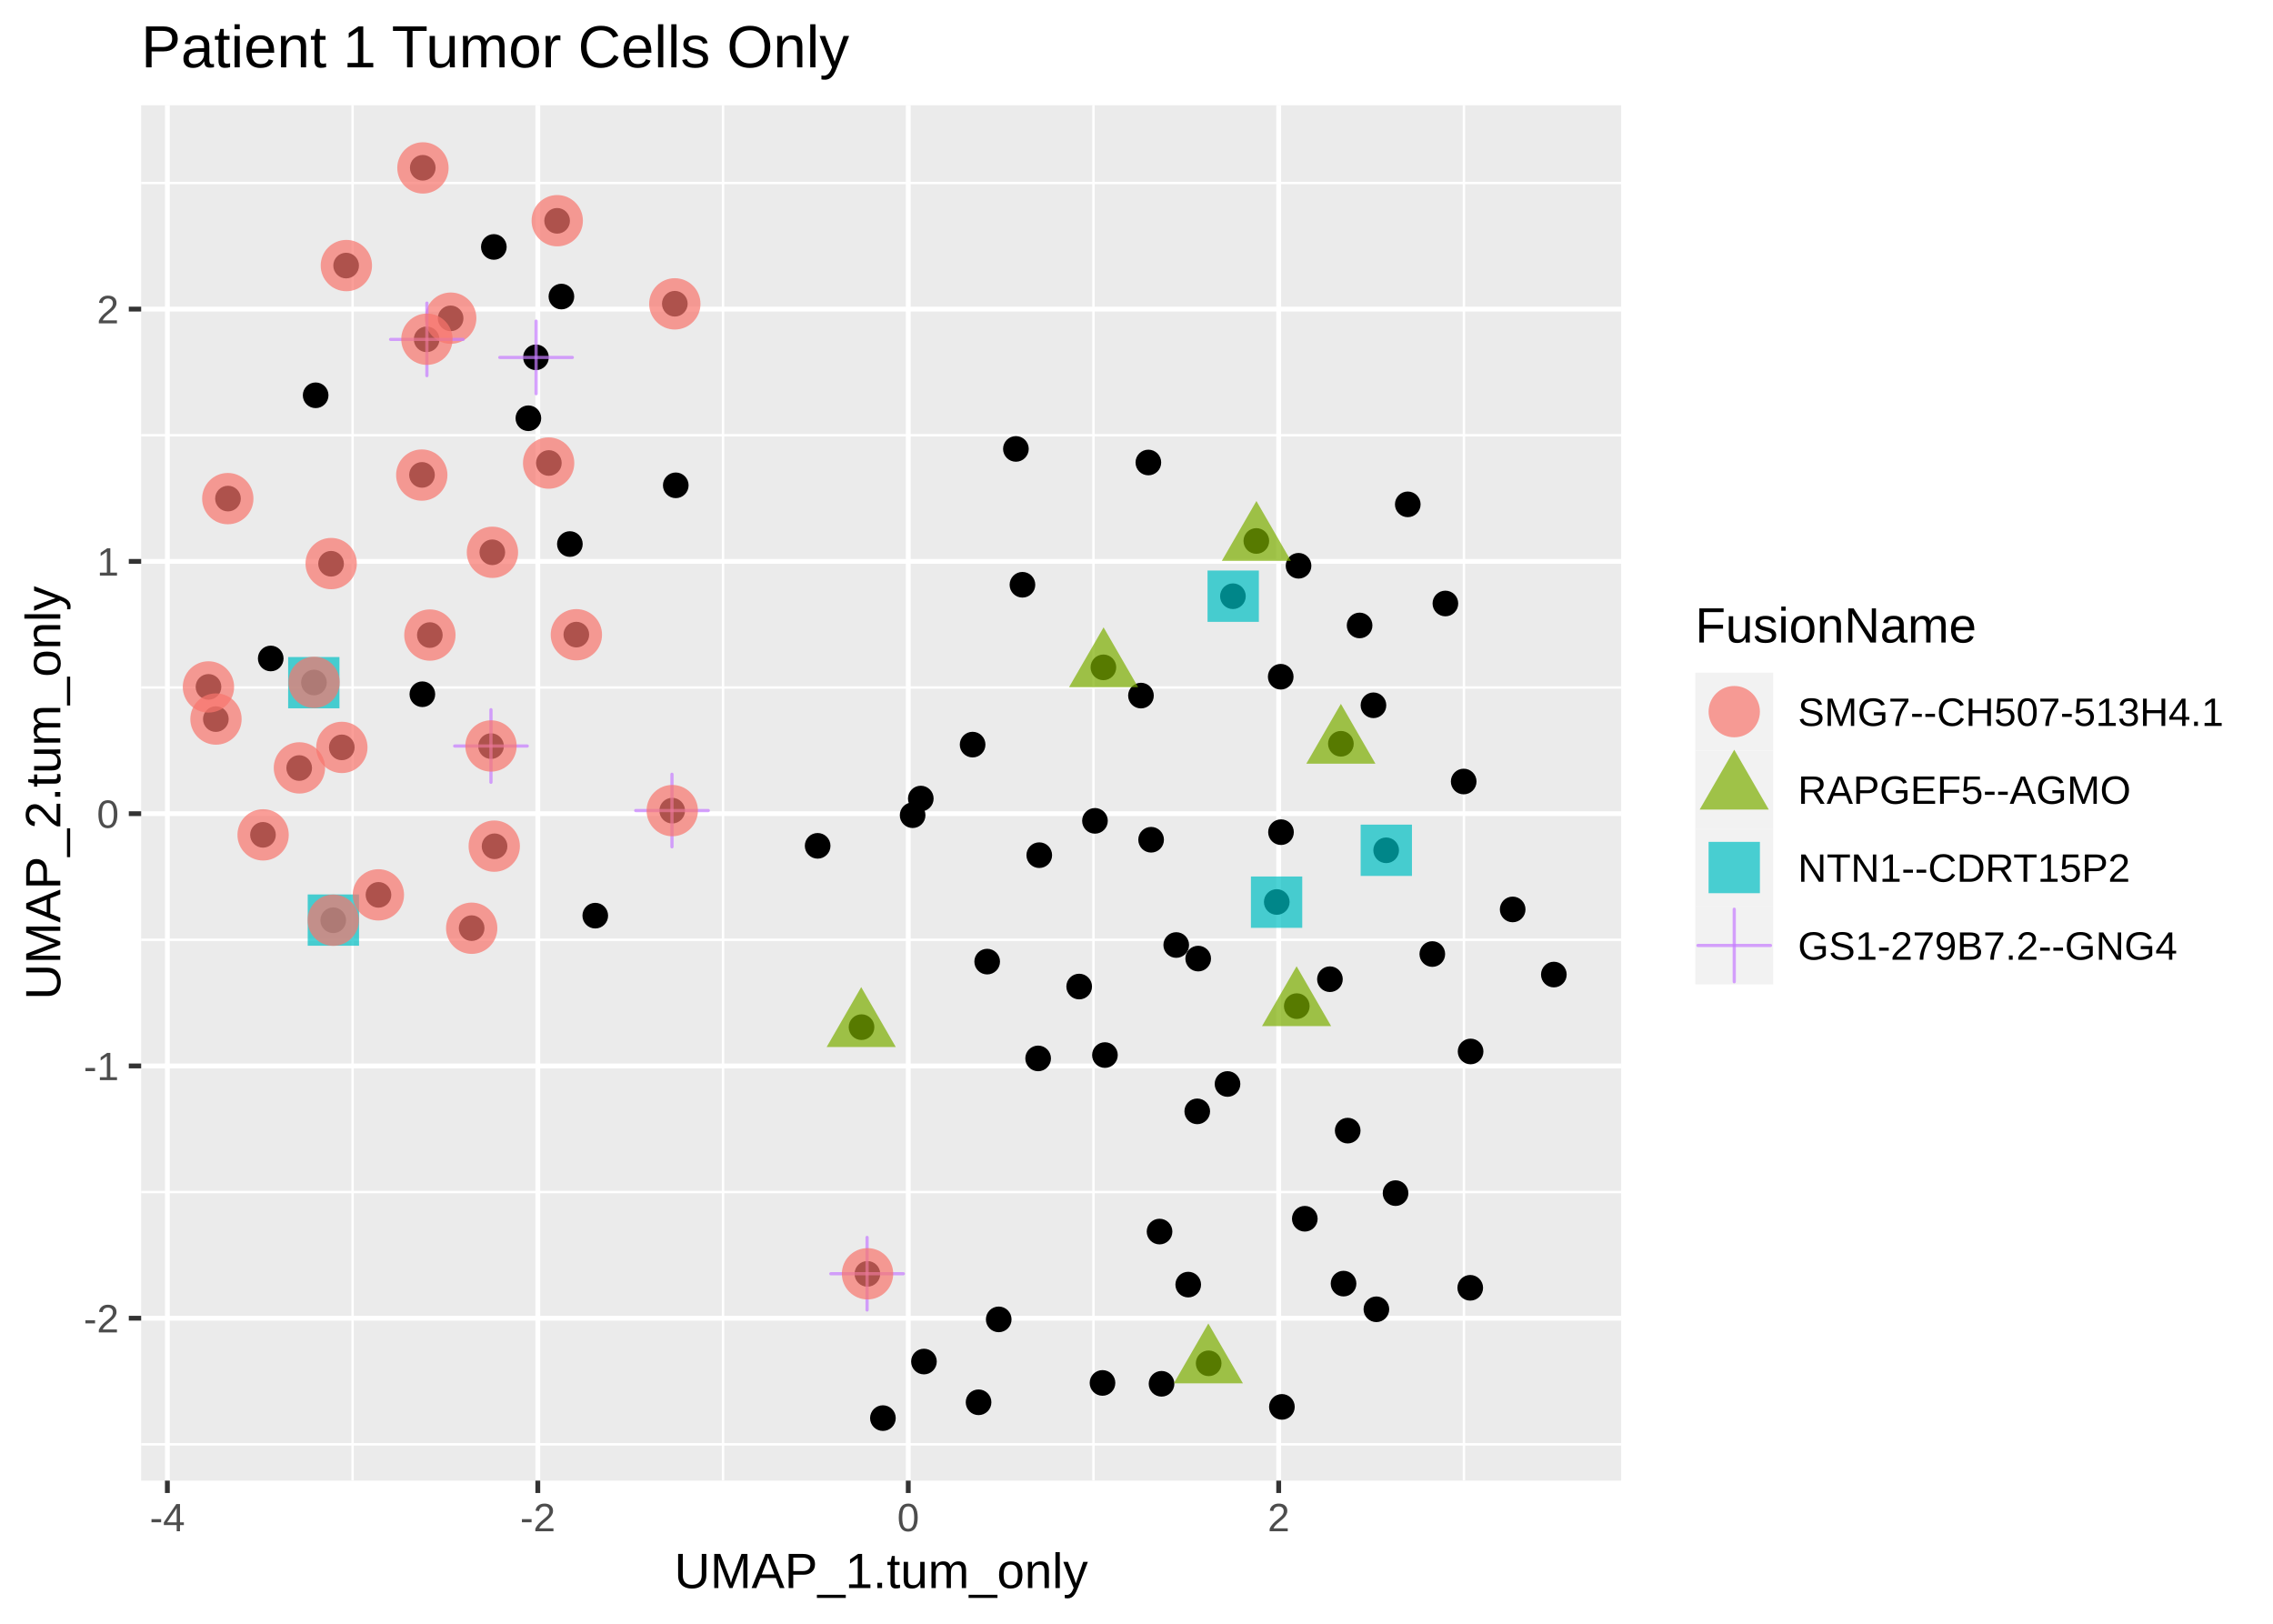
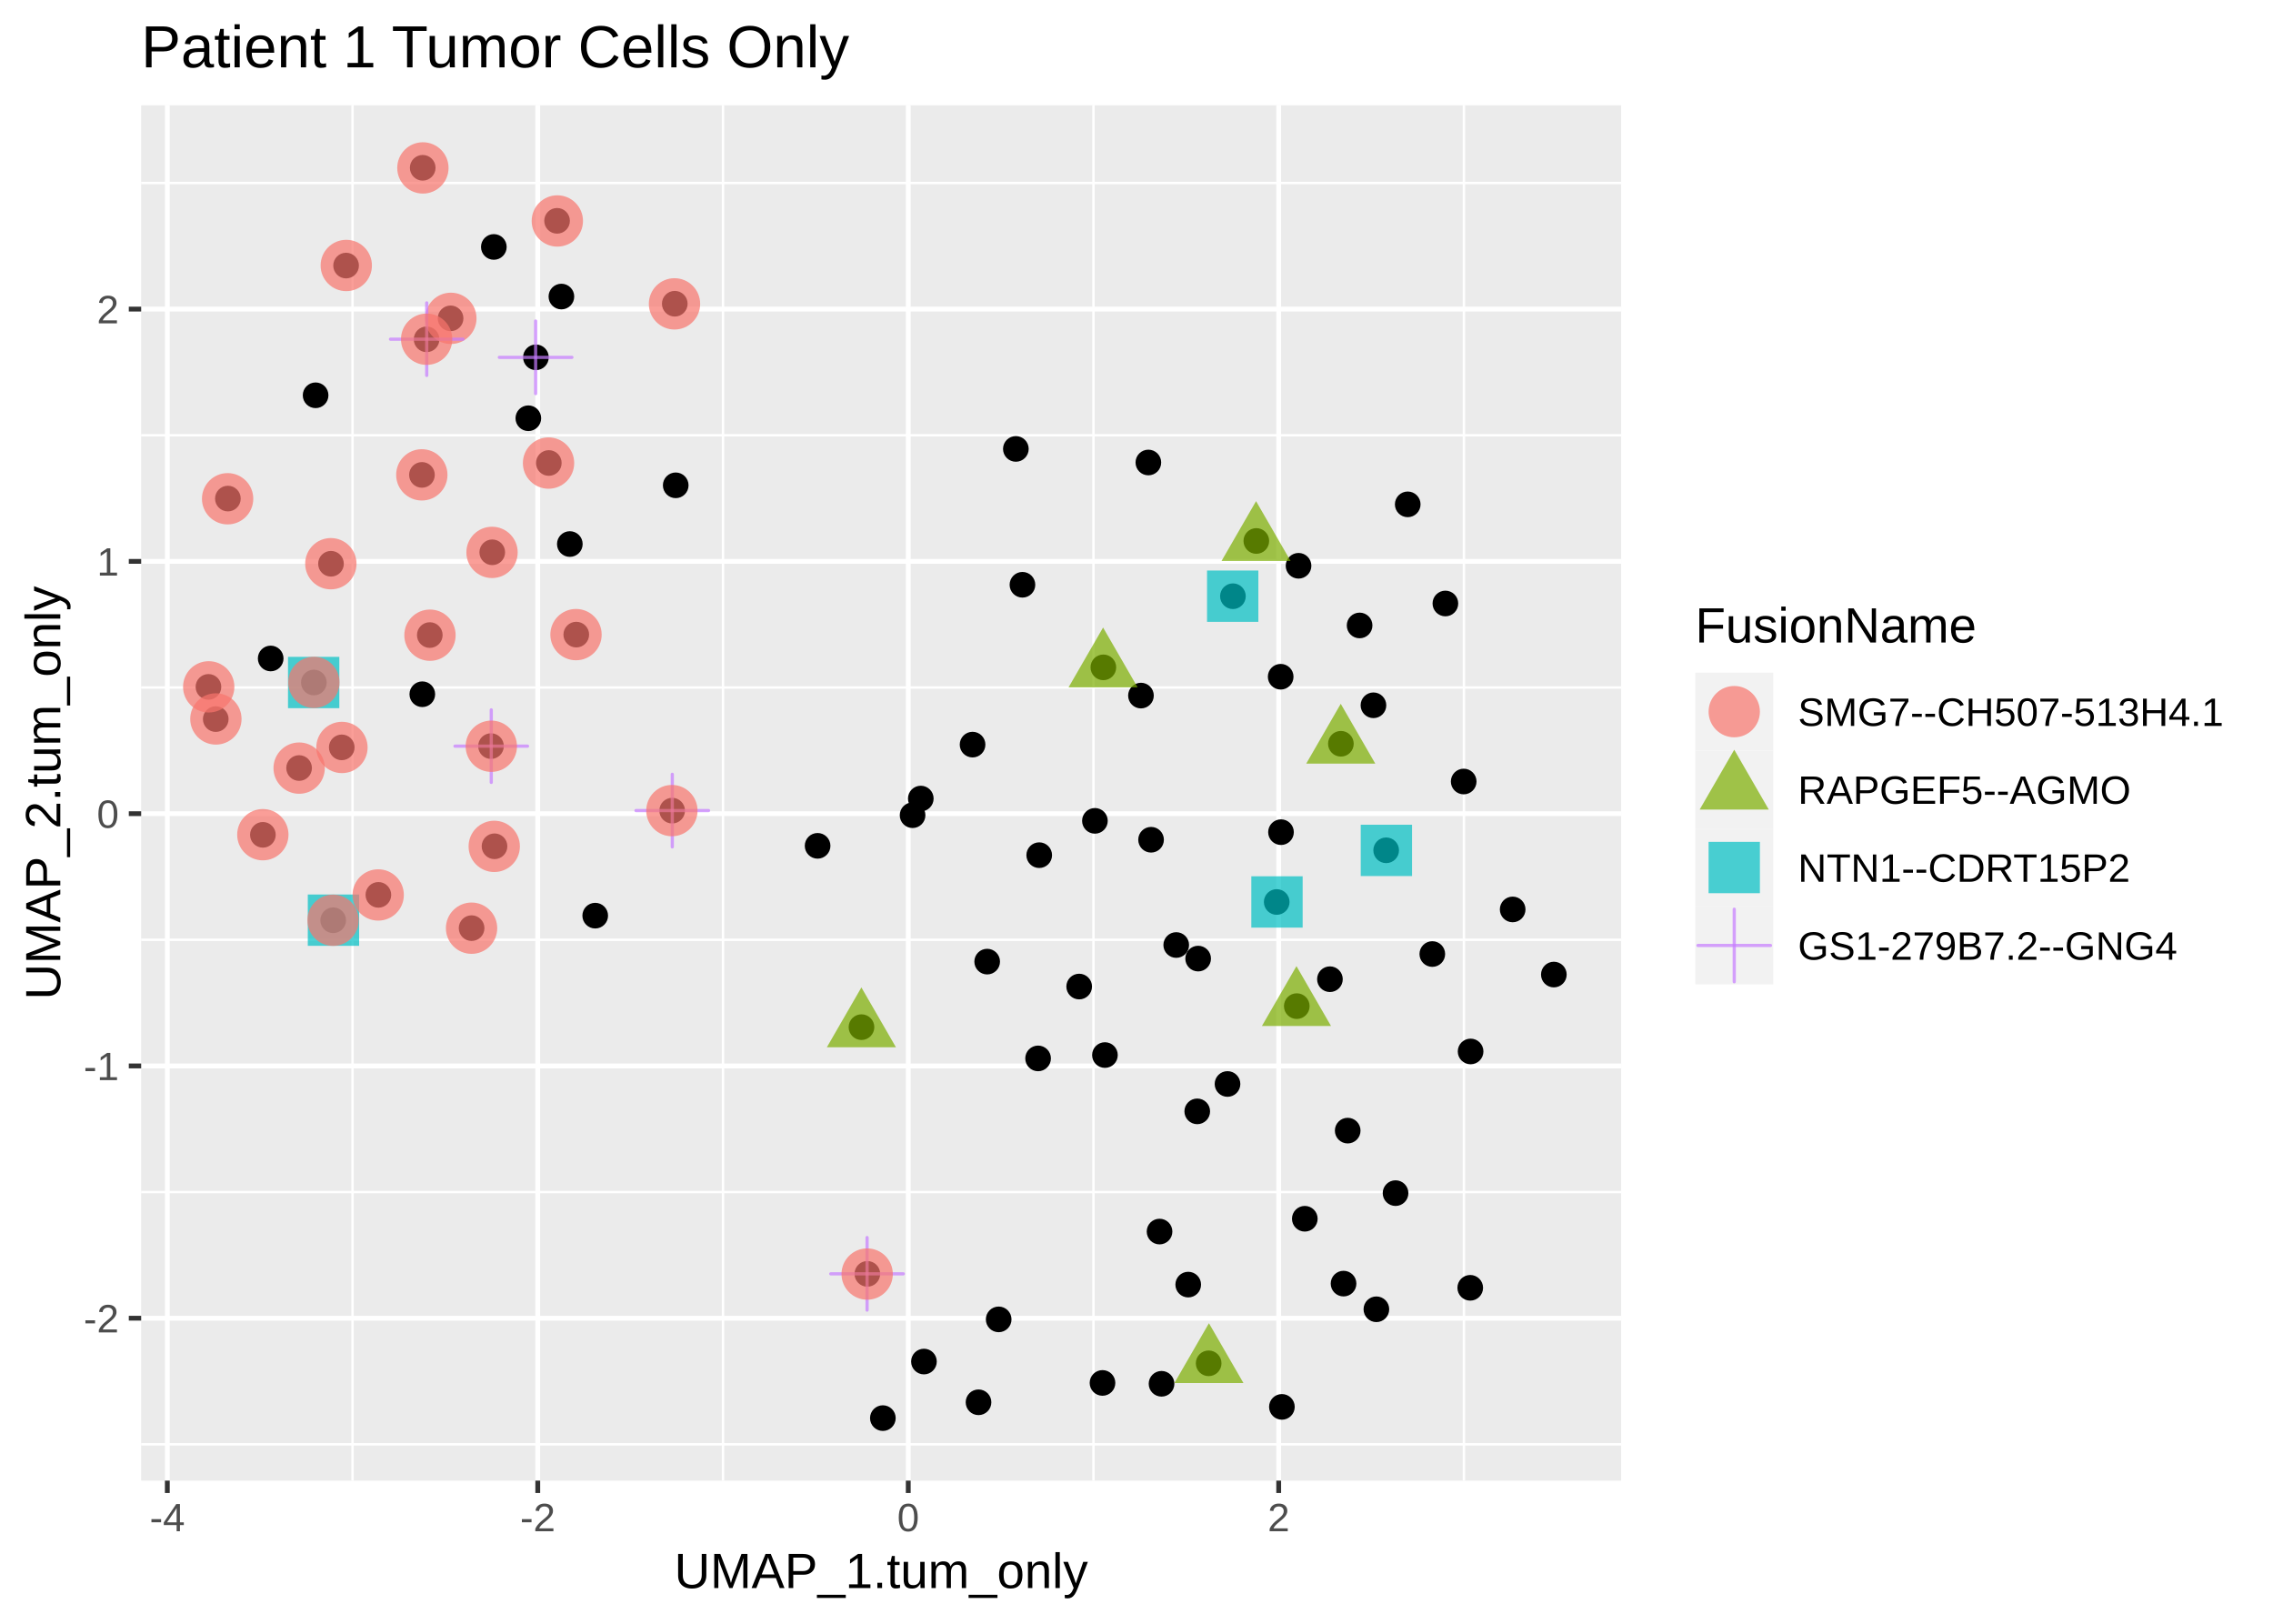
<svg xmlns="http://www.w3.org/2000/svg" class="svglite" width="504.00pt" height="360.00pt" viewBox="0 0 504.00 360.00">
  <defs>
    <style type="text/css">
    .svglite line, .svglite polyline, .svglite polygon, .svglite path, .svglite rect, .svglite circle {
      fill: none;
      stroke: #000000;
      stroke-linecap: round;
      stroke-linejoin: round;
      stroke-miterlimit: 10.00;
    }
    .svglite text {
      white-space: pre;
    }
  </style>
  </defs>
  <rect width="100%" height="100%" style="stroke: none; fill: #FFFFFF;" />
  <defs>
    <clipPath id="cpMC4wMHw1MDQuMDB8MC4wMHwzNjAuMDA=">
      <rect x="0.00" y="0.00" width="504.00" height="360.00" />
    </clipPath>
  </defs>
  <g clip-path="url(#cpMC4wMHw1MDQuMDB8MC4wMHwzNjAuMDA=)">
    <rect x="0.00" y="0.00" width="504.00" height="360.00" style="stroke-width: 1.07; stroke: #FFFFFF; fill: #FFFFFF;" />
  </g>
  <defs>
    <clipPath id="cpMzEuMzB8MzU5LjQ2fDIzLjM0fDMyOC4yNw==">
      <rect x="31.30" y="23.34" width="328.16" height="304.93" />
    </clipPath>
  </defs>
  <g clip-path="url(#cpMzEuMzB8MzU5LjQ2fDIzLjM0fDMyOC4yNw==)">
    <rect x="31.30" y="23.34" width="328.16" height="304.93" style="stroke-width: 1.07; stroke: none; fill: #EBEBEB;" />
    <polyline points="31.30,320.22 359.46,320.22 " style="stroke-width: 0.53; stroke: #FFFFFF; stroke-linecap: butt;" />
    <polyline points="31.30,264.29 359.46,264.29 " style="stroke-width: 0.53; stroke: #FFFFFF; stroke-linecap: butt;" />
    <polyline points="31.30,208.36 359.46,208.36 " style="stroke-width: 0.53; stroke: #FFFFFF; stroke-linecap: butt;" />
    <polyline points="31.30,152.43 359.46,152.43 " style="stroke-width: 0.53; stroke: #FFFFFF; stroke-linecap: butt;" />
    <polyline points="31.30,96.50 359.46,96.50 " style="stroke-width: 0.53; stroke: #FFFFFF; stroke-linecap: butt;" />
    <polyline points="31.30,40.57 359.46,40.57 " style="stroke-width: 0.53; stroke: #FFFFFF; stroke-linecap: butt;" />
-     <polyline points="78.18,328.27 78.18,23.34 " style="stroke-width: 0.53; stroke: #FFFFFF; stroke-linecap: butt;" />
+     <polyline points="78.17,328.27 78.17,23.34 " style="stroke-width: 0.53; stroke: #FFFFFF; stroke-linecap: butt;" />
    <polyline points="160.32,328.27 160.32,23.34 " style="stroke-width: 0.53; stroke: #FFFFFF; stroke-linecap: butt;" />
    <polyline points="242.46,328.27 242.46,23.34 " style="stroke-width: 0.53; stroke: #FFFFFF; stroke-linecap: butt;" />
    <polyline points="324.60,328.27 324.60,23.34 " style="stroke-width: 0.53; stroke: #FFFFFF; stroke-linecap: butt;" />
    <polyline points="31.30,292.26 359.46,292.26 " style="stroke-width: 1.07; stroke: #FFFFFF; stroke-linecap: butt;" />
    <polyline points="31.30,236.33 359.46,236.33 " style="stroke-width: 1.07; stroke: #FFFFFF; stroke-linecap: butt;" />
    <polyline points="31.30,180.40 359.46,180.40 " style="stroke-width: 1.07; stroke: #FFFFFF; stroke-linecap: butt;" />
    <polyline points="31.30,124.46 359.46,124.46 " style="stroke-width: 1.07; stroke: #FFFFFF; stroke-linecap: butt;" />
    <polyline points="31.30,68.53 359.46,68.53 " style="stroke-width: 1.07; stroke: #FFFFFF; stroke-linecap: butt;" />
-     <polyline points="37.11,328.27 37.11,23.34 " style="stroke-width: 1.07; stroke: #FFFFFF; stroke-linecap: butt;" />
-     <polyline points="119.25,328.27 119.25,23.34 " style="stroke-width: 1.07; stroke: #FFFFFF; stroke-linecap: butt;" />
+     <polyline points="37.10,328.27 37.10,23.34 " style="stroke-width: 1.07; stroke: #FFFFFF; stroke-linecap: butt;" />
+     <polyline points="119.24,328.27 119.24,23.34 " style="stroke-width: 1.07; stroke: #FFFFFF; stroke-linecap: butt;" />
    <polyline points="201.39,328.27 201.39,23.34 " style="stroke-width: 1.07; stroke: #FFFFFF; stroke-linecap: butt;" />
    <polyline points="283.53,328.27 283.53,23.34 " style="stroke-width: 1.07; stroke: #FFFFFF; stroke-linecap: butt;" />
-     <circle cx="60.03" cy="145.99" r="2.49" style="stroke-width: 0.71; fill: #000000;" />
-     <circle cx="75.79" cy="165.70" r="2.49" style="stroke-width: 0.71; fill: #000000;" />
+     <circle cx="60.02" cy="145.99" r="2.49" style="stroke-width: 0.71; fill: #000000;" />
+     <circle cx="75.78" cy="165.70" r="2.49" style="stroke-width: 0.71; fill: #000000;" />
    <circle cx="344.54" cy="216.07" r="2.49" style="stroke-width: 0.71; fill: #000000;" />
-     <circle cx="195.77" cy="314.41" r="2.49" style="stroke-width: 0.71; fill: #000000;" />
+     <circle cx="195.76" cy="314.41" r="2.49" style="stroke-width: 0.71; fill: #000000;" />
    <circle cx="324.55" cy="173.27" r="2.49" style="stroke-width: 0.71; fill: #000000;" />
-     <circle cx="108.88" cy="165.42" r="2.49" style="stroke-width: 0.71; fill: #000000;" />
-     <circle cx="118.84" cy="79.22" r="2.49" style="stroke-width: 0.71; fill: #000000;" />
+     <circle cx="108.87" cy="165.42" r="2.49" style="stroke-width: 0.71; fill: #000000;" />
+     <circle cx="118.83" cy="79.22" r="2.49" style="stroke-width: 0.71; fill: #000000;" />
    <circle cx="257.11" cy="273.05" r="2.49" style="stroke-width: 0.71; fill: #000000;" />
    <circle cx="204.87" cy="301.87" r="2.49" style="stroke-width: 0.71; fill: #000000;" />
-     <circle cx="230.44" cy="189.60" r="2.49" style="stroke-width: 0.71; fill: #000000;" />
-     <circle cx="99.92" cy="70.58" r="2.49" style="stroke-width: 0.71; fill: #000000;" />
+     <circle cx="230.43" cy="189.60" r="2.49" style="stroke-width: 0.71; fill: #000000;" />
+     <circle cx="99.91" cy="70.58" r="2.49" style="stroke-width: 0.71; fill: #000000;" />
    <circle cx="287.93" cy="125.44" r="2.49" style="stroke-width: 0.71; fill: #000000;" />
    <circle cx="124.48" cy="65.75" r="2.49" style="stroke-width: 0.71; fill: #000000;" />
-     <circle cx="131.99" cy="203.01" r="2.49" style="stroke-width: 0.71; fill: #000000;" />
-     <circle cx="149.05" cy="179.73" r="2.49" style="stroke-width: 0.71; fill: #000000;" />
-     <circle cx="47.86" cy="159.43" r="2.49" style="stroke-width: 0.71; fill: #000000;" />
+     <circle cx="131.98" cy="203.01" r="2.49" style="stroke-width: 0.71; fill: #000000;" />
+     <circle cx="149.04" cy="179.73" r="2.49" style="stroke-width: 0.71; fill: #000000;" />
+     <circle cx="47.84" cy="159.43" r="2.49" style="stroke-width: 0.71; fill: #000000;" />
    <circle cx="320.49" cy="133.80" r="2.49" style="stroke-width: 0.71; fill: #000000;" />
    <circle cx="268.00" cy="302.26" r="2.49" style="stroke-width: 0.71; fill: #000000;" />
    <circle cx="284.04" cy="184.50" r="2.49" style="stroke-width: 0.71; fill: #000000;" />
    <circle cx="317.59" cy="211.52" r="2.49" style="stroke-width: 0.71; fill: #000000;" />
    <circle cx="278.57" cy="119.94" r="2.49" style="stroke-width: 0.71; fill: #000000;" />
-     <circle cx="46.23" cy="152.29" r="2.49" style="stroke-width: 0.71; fill: #000000;" />
-     <circle cx="104.58" cy="205.78" r="2.49" style="stroke-width: 0.71; fill: #000000;" />
-     <circle cx="312.15" cy="111.82" r="2.49" style="stroke-width: 0.71; fill: #000000;" />
+     <circle cx="46.22" cy="152.29" r="2.49" style="stroke-width: 0.71; fill: #000000;" />
+     <circle cx="104.57" cy="205.78" r="2.49" style="stroke-width: 0.71; fill: #000000;" />
+     <circle cx="312.14" cy="111.82" r="2.49" style="stroke-width: 0.71; fill: #000000;" />
    <circle cx="257.55" cy="306.80" r="2.49" style="stroke-width: 0.71; fill: #000000;" />
-     <circle cx="191.03" cy="227.73" r="2.49" style="stroke-width: 0.71; fill: #000000;" />
-     <circle cx="216.98" cy="310.90" r="2.49" style="stroke-width: 0.71; fill: #000000;" />
-     <circle cx="66.34" cy="170.28" r="2.49" style="stroke-width: 0.71; fill: #000000;" />
+     <circle cx="191.02" cy="227.73" r="2.49" style="stroke-width: 0.71; fill: #000000;" />
+     <circle cx="216.97" cy="310.90" r="2.49" style="stroke-width: 0.71; fill: #000000;" />
+     <circle cx="66.32" cy="170.28" r="2.49" style="stroke-width: 0.71; fill: #000000;" />
    <circle cx="252.99" cy="154.22" r="2.49" style="stroke-width: 0.71; fill: #000000;" />
    <circle cx="297.32" cy="164.90" r="2.49" style="stroke-width: 0.71; fill: #000000;" />
-     <circle cx="202.36" cy="180.74" r="2.49" style="stroke-width: 0.71; fill: #000000;" />
+     <circle cx="202.35" cy="180.74" r="2.49" style="stroke-width: 0.71; fill: #000000;" />
    <circle cx="326.00" cy="285.52" r="2.49" style="stroke-width: 0.71; fill: #000000;" />
-     <circle cx="225.26" cy="99.53" r="2.49" style="stroke-width: 0.71; fill: #000000;" />
+     <circle cx="225.25" cy="99.53" r="2.49" style="stroke-width: 0.71; fill: #000000;" />
    <circle cx="294.89" cy="217.10" r="2.49" style="stroke-width: 0.71; fill: #000000;" />
-     <circle cx="181.30" cy="187.53" r="2.49" style="stroke-width: 0.71; fill: #000000;" />
-     <circle cx="149.63" cy="67.34" r="2.49" style="stroke-width: 0.71; fill: #000000;" />
-     <circle cx="221.45" cy="292.52" r="2.49" style="stroke-width: 0.71; fill: #000000;" />
+     <circle cx="181.29" cy="187.53" r="2.49" style="stroke-width: 0.71; fill: #000000;" />
+     <circle cx="149.62" cy="67.34" r="2.49" style="stroke-width: 0.71; fill: #000000;" />
+     <circle cx="221.44" cy="292.52" r="2.49" style="stroke-width: 0.71; fill: #000000;" />
    <circle cx="263.47" cy="284.81" r="2.49" style="stroke-width: 0.71; fill: #000000;" />
-     <circle cx="121.70" cy="102.65" r="2.49" style="stroke-width: 0.71; fill: #000000;" />
+     <circle cx="121.69" cy="102.65" r="2.49" style="stroke-width: 0.71; fill: #000000;" />
    <circle cx="335.41" cy="201.63" r="2.49" style="stroke-width: 0.71; fill: #000000;" />
-     <circle cx="93.65" cy="153.92" r="2.49" style="stroke-width: 0.71; fill: #000000;" />
-     <circle cx="244.66" cy="147.96" r="2.49" style="stroke-width: 0.71; fill: #000000;" />
+     <circle cx="93.64" cy="153.92" r="2.49" style="stroke-width: 0.71; fill: #000000;" />
+     <circle cx="244.65" cy="147.96" r="2.49" style="stroke-width: 0.71; fill: #000000;" />
    <circle cx="245.00" cy="233.92" r="2.49" style="stroke-width: 0.71; fill: #000000;" />
-     <circle cx="94.60" cy="75.23" r="2.49" style="stroke-width: 0.71; fill: #000000;" />
-     <circle cx="123.53" cy="48.96" r="2.49" style="stroke-width: 0.71; fill: #000000;" />
-     <circle cx="73.89" cy="204.03" r="2.49" style="stroke-width: 0.71; fill: #000000;" />
-     <circle cx="109.66" cy="187.63" r="2.49" style="stroke-width: 0.71; fill: #000000;" />
+     <circle cx="94.59" cy="75.23" r="2.49" style="stroke-width: 0.71; fill: #000000;" />
+     <circle cx="123.52" cy="48.96" r="2.49" style="stroke-width: 0.71; fill: #000000;" />
+     <circle cx="73.88" cy="204.03" r="2.49" style="stroke-width: 0.71; fill: #000000;" />
+     <circle cx="109.65" cy="187.63" r="2.49" style="stroke-width: 0.71; fill: #000000;" />
    <circle cx="307.36" cy="188.52" r="2.49" style="stroke-width: 0.71; fill: #000000;" />
    <circle cx="304.54" cy="156.37" r="2.49" style="stroke-width: 0.71; fill: #000000;" />
-     <circle cx="265.68" cy="212.53" r="2.49" style="stroke-width: 0.71; fill: #000000;" />
+     <circle cx="265.67" cy="212.53" r="2.49" style="stroke-width: 0.71; fill: #000000;" />
    <circle cx="260.81" cy="209.52" r="2.49" style="stroke-width: 0.71; fill: #000000;" />
-     <circle cx="127.79" cy="140.70" r="2.49" style="stroke-width: 0.71; fill: #000000;" />
+     <circle cx="127.78" cy="140.70" r="2.49" style="stroke-width: 0.71; fill: #000000;" />
    <circle cx="309.44" cy="264.53" r="2.49" style="stroke-width: 0.71; fill: #000000;" />
-     <circle cx="93.57" cy="105.29" r="2.49" style="stroke-width: 0.71; fill: #000000;" />
+     <circle cx="93.56" cy="105.29" r="2.49" style="stroke-width: 0.71; fill: #000000;" />
    <circle cx="226.71" cy="129.65" r="2.49" style="stroke-width: 0.71; fill: #000000;" />
    <circle cx="109.50" cy="54.75" r="2.49" style="stroke-width: 0.71; fill: #000000;" />
-     <circle cx="149.84" cy="107.60" r="2.49" style="stroke-width: 0.71; fill: #000000;" />
+     <circle cx="149.83" cy="107.60" r="2.49" style="stroke-width: 0.71; fill: #000000;" />
    <circle cx="287.54" cy="223.07" r="2.49" style="stroke-width: 0.71; fill: #000000;" />
-     <circle cx="76.75" cy="58.88" r="2.49" style="stroke-width: 0.71; fill: #000000;" />
+     <circle cx="76.74" cy="58.88" r="2.49" style="stroke-width: 0.71; fill: #000000;" />
    <circle cx="289.32" cy="270.21" r="2.49" style="stroke-width: 0.71; fill: #000000;" />
-     <circle cx="255.24" cy="186.18" r="2.49" style="stroke-width: 0.71; fill: #000000;" />
+     <circle cx="255.23" cy="186.18" r="2.49" style="stroke-width: 0.71; fill: #000000;" />
    <circle cx="272.18" cy="240.33" r="2.49" style="stroke-width: 0.71; fill: #000000;" />
    <circle cx="298.83" cy="250.67" r="2.49" style="stroke-width: 0.71; fill: #000000;" />
    <circle cx="265.47" cy="246.40" r="2.49" style="stroke-width: 0.71; fill: #000000;" />
-     <circle cx="109.16" cy="122.45" r="2.49" style="stroke-width: 0.71; fill: #000000;" />
+     <circle cx="109.15" cy="122.45" r="2.49" style="stroke-width: 0.71; fill: #000000;" />
    <circle cx="297.91" cy="284.59" r="2.49" style="stroke-width: 0.71; fill: #000000;" />
-     <circle cx="73.41" cy="124.99" r="2.49" style="stroke-width: 0.71; fill: #000000;" />
+     <circle cx="73.39" cy="124.99" r="2.49" style="stroke-width: 0.71; fill: #000000;" />
    <circle cx="239.29" cy="218.73" r="2.49" style="stroke-width: 0.71; fill: #000000;" />
    <circle cx="301.47" cy="138.67" r="2.49" style="stroke-width: 0.71; fill: #000000;" />
-     <circle cx="117.16" cy="92.73" r="2.49" style="stroke-width: 0.71; fill: #000000;" />
+     <circle cx="117.15" cy="92.73" r="2.49" style="stroke-width: 0.71; fill: #000000;" />
    <circle cx="218.89" cy="213.20" r="2.49" style="stroke-width: 0.71; fill: #000000;" />
-     <circle cx="69.99" cy="87.64" r="2.49" style="stroke-width: 0.71; fill: #000000;" />
-     <circle cx="58.31" cy="185.09" r="2.49" style="stroke-width: 0.71; fill: #000000;" />
-     <circle cx="95.31" cy="140.80" r="2.49" style="stroke-width: 0.71; fill: #000000;" />
-     <circle cx="50.55" cy="110.54" r="2.49" style="stroke-width: 0.71; fill: #000000;" />
-     <circle cx="242.79" cy="181.99" r="2.49" style="stroke-width: 0.71; fill: #000000;" />
-     <circle cx="230.19" cy="234.66" r="2.49" style="stroke-width: 0.71; fill: #000000;" />
+     <circle cx="69.98" cy="87.64" r="2.49" style="stroke-width: 0.71; fill: #000000;" />
+     <circle cx="58.29" cy="185.09" r="2.49" style="stroke-width: 0.71; fill: #000000;" />
+     <circle cx="95.30" cy="140.80" r="2.49" style="stroke-width: 0.71; fill: #000000;" />
+     <circle cx="50.53" cy="110.54" r="2.49" style="stroke-width: 0.71; fill: #000000;" />
+     <circle cx="242.78" cy="181.99" r="2.49" style="stroke-width: 0.71; fill: #000000;" />
+     <circle cx="230.18" cy="234.66" r="2.49" style="stroke-width: 0.71; fill: #000000;" />
    <circle cx="204.17" cy="177.05" r="2.49" style="stroke-width: 0.71; fill: #000000;" />
-     <circle cx="83.92" cy="198.40" r="2.49" style="stroke-width: 0.71; fill: #000000;" />
-     <circle cx="126.36" cy="120.62" r="2.49" style="stroke-width: 0.71; fill: #000000;" />
+     <circle cx="83.90" cy="198.40" r="2.49" style="stroke-width: 0.71; fill: #000000;" />
+     <circle cx="126.35" cy="120.62" r="2.49" style="stroke-width: 0.71; fill: #000000;" />
    <circle cx="273.38" cy="132.19" r="2.49" style="stroke-width: 0.71; fill: #000000;" />
    <circle cx="254.63" cy="102.54" r="2.49" style="stroke-width: 0.71; fill: #000000;" />
    <circle cx="326.08" cy="233.12" r="2.49" style="stroke-width: 0.71; fill: #000000;" />
    <circle cx="284.24" cy="311.92" r="2.49" style="stroke-width: 0.71; fill: #000000;" />
-     <circle cx="283.10" cy="199.98" r="2.49" style="stroke-width: 0.71; fill: #000000;" />
-     <circle cx="93.74" cy="37.20" r="2.49" style="stroke-width: 0.71; fill: #000000;" />
+     <circle cx="283.09" cy="199.98" r="2.49" style="stroke-width: 0.71; fill: #000000;" />
+     <circle cx="93.73" cy="37.20" r="2.49" style="stroke-width: 0.71; fill: #000000;" />
    <circle cx="305.19" cy="290.28" r="2.49" style="stroke-width: 0.71; fill: #000000;" />
-     <circle cx="69.61" cy="151.32" r="2.49" style="stroke-width: 0.71; fill: #000000;" />
-     <circle cx="215.66" cy="165.09" r="2.49" style="stroke-width: 0.71; fill: #000000;" />
+     <circle cx="69.59" cy="151.32" r="2.49" style="stroke-width: 0.71; fill: #000000;" />
+     <circle cx="215.65" cy="165.09" r="2.49" style="stroke-width: 0.71; fill: #000000;" />
    <circle cx="244.46" cy="306.61" r="2.49" style="stroke-width: 0.71; fill: #000000;" />
-     <circle cx="192.33" cy="282.43" r="2.49" style="stroke-width: 0.71; fill: #000000;" />
-     <circle cx="283.98" cy="150.04" r="2.49" style="stroke-width: 0.71; fill: #000000;" />
-     <circle cx="75.80" cy="165.71" r="5.69" style="stroke-width: 0.71; stroke: none; fill: #F8766D; fill-opacity: 0.70;" />
-     <line x1="100.82" y1="165.40" x2="116.91" y2="165.40" style="stroke-width: 0.71; stroke: #C77CFF; stroke-opacity: 0.70;" />
-     <line x1="108.86" y1="173.44" x2="108.86" y2="157.35" style="stroke-width: 0.71; stroke: #C77CFF; stroke-opacity: 0.70;" />
-     <circle cx="108.87" cy="165.39" r="5.69" style="stroke-width: 0.71; stroke: none; fill: #F8766D; fill-opacity: 0.70;" />
-     <line x1="110.82" y1="79.25" x2="126.91" y2="79.25" style="stroke-width: 0.71; stroke: #C77CFF; stroke-opacity: 0.70;" />
-     <line x1="118.87" y1="87.29" x2="118.87" y2="71.20" style="stroke-width: 0.71; stroke: #C77CFF; stroke-opacity: 0.70;" />
-     <circle cx="99.94" cy="70.54" r="5.69" style="stroke-width: 0.71; stroke: none; fill: #F8766D; fill-opacity: 0.70;" />
-     <line x1="140.96" y1="179.71" x2="157.05" y2="179.71" style="stroke-width: 0.71; stroke: #C77CFF; stroke-opacity: 0.70;" />
-     <line x1="149.00" y1="187.75" x2="149.00" y2="171.66" style="stroke-width: 0.71; stroke: #C77CFF; stroke-opacity: 0.70;" />
-     <circle cx="149.06" cy="179.72" r="5.69" style="stroke-width: 0.71; stroke: none; fill: #F8766D; fill-opacity: 0.70;" />
-     <circle cx="47.89" cy="159.42" r="5.69" style="stroke-width: 0.71; stroke: none; fill: #F8766D; fill-opacity: 0.70;" />
-     <polygon points="267.93,293.43 275.60,306.70 260.27,306.70 " style="stroke-width: 0.71; stroke: none; fill: #7CAE00; fill-opacity: 0.70;" />
-     <polygon points="278.59,111.08 286.25,124.35 270.92,124.35 " style="stroke-width: 0.71; stroke: none; fill: #7CAE00; fill-opacity: 0.70;" />
-     <circle cx="46.22" cy="152.30" r="5.69" style="stroke-width: 0.71; stroke: none; fill: #F8766D; fill-opacity: 0.70;" />
-     <circle cx="104.59" cy="205.80" r="5.69" style="stroke-width: 0.71; stroke: none; fill: #F8766D; fill-opacity: 0.70;" />
-     <polygon points="190.96,218.85 198.62,232.13 183.30,232.13 " style="stroke-width: 0.71; stroke: none; fill: #7CAE00; fill-opacity: 0.70;" />
-     <circle cx="66.39" cy="170.25" r="5.69" style="stroke-width: 0.71; stroke: none; fill: #F8766D; fill-opacity: 0.70;" />
-     <polygon points="297.32,156.05 304.98,169.32 289.65,169.32 " style="stroke-width: 0.71; stroke: none; fill: #7CAE00; fill-opacity: 0.70;" />
-     <circle cx="149.63" cy="67.37" r="5.69" style="stroke-width: 0.71; stroke: none; fill: #F8766D; fill-opacity: 0.70;" />
-     <circle cx="121.65" cy="102.67" r="5.69" style="stroke-width: 0.71; stroke: none; fill: #F8766D; fill-opacity: 0.70;" />
-     <polygon points="244.70,139.09 252.36,152.36 237.04,152.36 " style="stroke-width: 0.71; stroke: none; fill: #7CAE00; fill-opacity: 0.70;" />
-     <line x1="86.61" y1="75.25" x2="102.70" y2="75.25" style="stroke-width: 0.71; stroke: #C77CFF; stroke-opacity: 0.70;" />
-     <line x1="94.66" y1="83.29" x2="94.66" y2="67.20" style="stroke-width: 0.71; stroke: #C77CFF; stroke-opacity: 0.70;" />
-     <circle cx="94.66" cy="75.21" r="5.69" style="stroke-width: 0.71; stroke: none; fill: #F8766D; fill-opacity: 0.70;" />
-     <circle cx="123.56" cy="48.93" r="5.69" style="stroke-width: 0.71; stroke: none; fill: #F8766D; fill-opacity: 0.70;" />
-     <polygon points="68.23,209.68 79.61,209.68 79.61,198.31 68.23,198.31 " style="stroke-width: 0.71; stroke: none; fill: #00BFC4; fill-opacity: 0.70;" />
-     <circle cx="73.89" cy="204.02" r="5.69" style="stroke-width: 0.71; stroke: none; fill: #F8766D; fill-opacity: 0.70;" />
-     <circle cx="109.59" cy="187.60" r="5.69" style="stroke-width: 0.71; stroke: none; fill: #F8766D; fill-opacity: 0.70;" />
-     <polygon points="301.70,194.20 313.08,194.20 313.08,182.83 301.70,182.83 " style="stroke-width: 0.71; stroke: none; fill: #00BFC4; fill-opacity: 0.70;" />
-     <circle cx="127.80" cy="140.73" r="5.69" style="stroke-width: 0.71; stroke: none; fill: #F8766D; fill-opacity: 0.70;" />
-     <circle cx="93.52" cy="105.33" r="5.69" style="stroke-width: 0.71; stroke: none; fill: #F8766D; fill-opacity: 0.70;" />
-     <polygon points="287.50,214.23 295.16,227.50 279.83,227.50 " style="stroke-width: 0.71; stroke: none; fill: #7CAE00; fill-opacity: 0.70;" />
-     <circle cx="76.80" cy="58.88" r="5.69" style="stroke-width: 0.71; stroke: none; fill: #F8766D; fill-opacity: 0.70;" />
-     <circle cx="109.19" cy="122.45" r="5.69" style="stroke-width: 0.71; stroke: none; fill: #F8766D; fill-opacity: 0.70;" />
-     <circle cx="73.43" cy="124.95" r="5.69" style="stroke-width: 0.71; stroke: none; fill: #F8766D; fill-opacity: 0.70;" />
-     <circle cx="58.34" cy="185.10" r="5.69" style="stroke-width: 0.71; stroke: none; fill: #F8766D; fill-opacity: 0.70;" />
-     <circle cx="95.32" cy="140.80" r="5.69" style="stroke-width: 0.71; stroke: none; fill: #F8766D; fill-opacity: 0.70;" />
-     <circle cx="50.51" cy="110.55" r="5.69" style="stroke-width: 0.71; stroke: none; fill: #F8766D; fill-opacity: 0.70;" />
-     <circle cx="83.90" cy="198.40" r="5.69" style="stroke-width: 0.71; stroke: none; fill: #F8766D; fill-opacity: 0.70;" />
-     <polygon points="267.75,137.87 279.13,137.87 279.13,126.49 267.75,126.49 " style="stroke-width: 0.71; stroke: none; fill: #00BFC4; fill-opacity: 0.70;" />
-     <polygon points="277.37,205.71 288.75,205.71 288.75,194.33 277.37,194.33 " style="stroke-width: 0.71; stroke: none; fill: #00BFC4; fill-opacity: 0.70;" />
-     <circle cx="93.78" cy="37.23" r="5.69" style="stroke-width: 0.71; stroke: none; fill: #F8766D; fill-opacity: 0.70;" />
-     <polygon points="63.89,157.04 75.27,157.04 75.27,145.67 63.89,145.67 " style="stroke-width: 0.71; stroke: none; fill: #00BFC4; fill-opacity: 0.70;" />
-     <circle cx="69.64" cy="151.28" r="5.69" style="stroke-width: 0.71; stroke: none; fill: #F8766D; fill-opacity: 0.70;" />
-     <line x1="184.22" y1="282.40" x2="200.31" y2="282.40" style="stroke-width: 0.71; stroke: #C77CFF; stroke-opacity: 0.70;" />
-     <line x1="192.26" y1="290.44" x2="192.26" y2="274.35" style="stroke-width: 0.71; stroke: #C77CFF; stroke-opacity: 0.70;" />
-     <circle cx="192.36" cy="282.41" r="5.69" style="stroke-width: 0.71; stroke: none; fill: #F8766D; fill-opacity: 0.70;" />
+     <circle cx="192.32" cy="282.43" r="2.49" style="stroke-width: 0.71; fill: #000000;" />
+     <circle cx="283.97" cy="150.04" r="2.49" style="stroke-width: 0.71; fill: #000000;" />
+     <circle cx="75.82" cy="165.72" r="5.69" style="stroke-width: 0.71; stroke: none; fill: #F8766D; fill-opacity: 0.70;" />
+     <line x1="100.88" y1="165.43" x2="116.97" y2="165.43" style="stroke-width: 0.71; stroke: #C77CFF; stroke-opacity: 0.70;" />
+     <line x1="108.93" y1="173.47" x2="108.93" y2="157.38" style="stroke-width: 0.71; stroke: #C77CFF; stroke-opacity: 0.70;" />
+     <circle cx="108.94" cy="165.45" r="5.69" style="stroke-width: 0.71; stroke: none; fill: #F8766D; fill-opacity: 0.70;" />
+     <line x1="110.72" y1="79.23" x2="126.81" y2="79.23" style="stroke-width: 0.71; stroke: #C77CFF; stroke-opacity: 0.70;" />
+     <line x1="118.77" y1="87.27" x2="118.77" y2="71.18" style="stroke-width: 0.71; stroke: #C77CFF; stroke-opacity: 0.70;" />
+     <circle cx="99.97" cy="70.58" r="5.69" style="stroke-width: 0.71; stroke: none; fill: #F8766D; fill-opacity: 0.70;" />
+     <line x1="141.02" y1="179.71" x2="157.11" y2="179.71" style="stroke-width: 0.71; stroke: #C77CFF; stroke-opacity: 0.70;" />
+     <line x1="149.07" y1="187.76" x2="149.07" y2="171.67" style="stroke-width: 0.71; stroke: #C77CFF; stroke-opacity: 0.70;" />
+     <circle cx="148.98" cy="179.72" r="5.69" style="stroke-width: 0.71; stroke: none; fill: #F8766D; fill-opacity: 0.70;" />
+     <circle cx="47.87" cy="159.40" r="5.69" style="stroke-width: 0.71; stroke: none; fill: #F8766D; fill-opacity: 0.70;" />
+     <polygon points="268.06,293.37 275.72,306.64 260.40,306.64 " style="stroke-width: 0.71; stroke: none; fill: #7CAE00; fill-opacity: 0.70;" />
+     <polygon points="278.51,111.11 286.17,124.38 270.85,124.38 " style="stroke-width: 0.71; stroke: none; fill: #7CAE00; fill-opacity: 0.70;" />
+     <circle cx="46.28" cy="152.28" r="5.69" style="stroke-width: 0.71; stroke: none; fill: #F8766D; fill-opacity: 0.70;" />
+     <circle cx="104.56" cy="205.79" r="5.69" style="stroke-width: 0.71; stroke: none; fill: #F8766D; fill-opacity: 0.70;" />
+     <polygon points="191.00,218.92 198.66,232.19 183.34,232.19 " style="stroke-width: 0.71; stroke: none; fill: #7CAE00; fill-opacity: 0.70;" />
+     <circle cx="66.33" cy="170.30" r="5.69" style="stroke-width: 0.71; stroke: none; fill: #F8766D; fill-opacity: 0.70;" />
+     <polygon points="297.29,156.04 304.95,169.31 289.63,169.31 " style="stroke-width: 0.71; stroke: none; fill: #7CAE00; fill-opacity: 0.70;" />
+     <circle cx="149.56" cy="67.37" r="5.69" style="stroke-width: 0.71; stroke: none; fill: #F8766D; fill-opacity: 0.70;" />
+     <circle cx="121.63" cy="102.67" r="5.69" style="stroke-width: 0.71; stroke: none; fill: #F8766D; fill-opacity: 0.70;" />
+     <polygon points="244.59,139.13 252.25,152.40 236.93,152.40 " style="stroke-width: 0.71; stroke: none; fill: #7CAE00; fill-opacity: 0.70;" />
+     <line x1="86.58" y1="75.20" x2="102.67" y2="75.20" style="stroke-width: 0.71; stroke: #C77CFF; stroke-opacity: 0.70;" />
+     <line x1="94.62" y1="83.24" x2="94.62" y2="67.15" style="stroke-width: 0.71; stroke: #C77CFF; stroke-opacity: 0.70;" />
+     <circle cx="94.60" cy="75.21" r="5.69" style="stroke-width: 0.71; stroke: none; fill: #F8766D; fill-opacity: 0.70;" />
+     <circle cx="123.58" cy="48.99" r="5.69" style="stroke-width: 0.71; stroke: none; fill: #F8766D; fill-opacity: 0.70;" />
+     <polygon points="68.25,209.70 79.63,209.70 79.63,198.32 68.25,198.32 " style="stroke-width: 0.71; stroke: none; fill: #00BFC4; fill-opacity: 0.70;" />
+     <circle cx="73.85" cy="204.03" r="5.69" style="stroke-width: 0.71; stroke: none; fill: #F8766D; fill-opacity: 0.70;" />
+     <circle cx="109.59" cy="187.65" r="5.69" style="stroke-width: 0.71; stroke: none; fill: #F8766D; fill-opacity: 0.70;" />
+     <polygon points="301.72,194.23 313.10,194.23 313.10,182.85 301.72,182.85 " style="stroke-width: 0.71; stroke: none; fill: #00BFC4; fill-opacity: 0.70;" />
+     <circle cx="127.72" cy="140.70" r="5.69" style="stroke-width: 0.71; stroke: none; fill: #F8766D; fill-opacity: 0.70;" />
+     <circle cx="93.53" cy="105.28" r="5.69" style="stroke-width: 0.71; stroke: none; fill: #F8766D; fill-opacity: 0.70;" />
+     <polygon points="287.47,214.20 295.13,227.47 279.81,227.47 " style="stroke-width: 0.71; stroke: none; fill: #7CAE00; fill-opacity: 0.70;" />
+     <circle cx="76.78" cy="58.86" r="5.69" style="stroke-width: 0.71; stroke: none; fill: #F8766D; fill-opacity: 0.70;" />
+     <circle cx="109.10" cy="122.47" r="5.69" style="stroke-width: 0.71; stroke: none; fill: #F8766D; fill-opacity: 0.70;" />
+     <circle cx="73.36" cy="124.98" r="5.69" style="stroke-width: 0.71; stroke: none; fill: #F8766D; fill-opacity: 0.70;" />
+     <circle cx="58.28" cy="185.06" r="5.69" style="stroke-width: 0.71; stroke: none; fill: #F8766D; fill-opacity: 0.70;" />
+     <circle cx="95.34" cy="140.83" r="5.69" style="stroke-width: 0.71; stroke: none; fill: #F8766D; fill-opacity: 0.70;" />
+     <circle cx="50.47" cy="110.58" r="5.69" style="stroke-width: 0.71; stroke: none; fill: #F8766D; fill-opacity: 0.70;" />
+     <circle cx="83.86" cy="198.42" r="5.69" style="stroke-width: 0.71; stroke: none; fill: #F8766D; fill-opacity: 0.70;" />
+     <polygon points="267.64,137.87 279.02,137.87 279.02,126.49 267.64,126.49 " style="stroke-width: 0.71; stroke: none; fill: #00BFC4; fill-opacity: 0.70;" />
+     <polygon points="277.46,205.66 288.84,205.66 288.84,194.28 277.46,194.28 " style="stroke-width: 0.71; stroke: none; fill: #00BFC4; fill-opacity: 0.70;" />
+     <circle cx="93.77" cy="37.23" r="5.69" style="stroke-width: 0.71; stroke: none; fill: #F8766D; fill-opacity: 0.70;" />
+     <polygon points="63.86,157.01 75.24,157.01 75.24,145.63 63.86,145.63 " style="stroke-width: 0.71; stroke: none; fill: #00BFC4; fill-opacity: 0.70;" />
+     <circle cx="69.60" cy="151.29" r="5.69" style="stroke-width: 0.71; stroke: none; fill: #F8766D; fill-opacity: 0.70;" />
+     <line x1="184.21" y1="282.42" x2="200.30" y2="282.42" style="stroke-width: 0.71; stroke: #C77CFF; stroke-opacity: 0.70;" />
+     <line x1="192.26" y1="290.47" x2="192.26" y2="274.38" style="stroke-width: 0.71; stroke: #C77CFF; stroke-opacity: 0.70;" />
+     <circle cx="192.28" cy="282.47" r="5.69" style="stroke-width: 0.71; stroke: none; fill: #F8766D; fill-opacity: 0.70;" />
  </g>
  <g clip-path="url(#cpMC4wMHw1MDQuMDB8MC4wMHwzNjAuMDA=)">
    <text x="26.37" y="295.41" text-anchor="end" style="font-size: 8.80px;fill: #4D4D4D; font-family: &quot;Arial&quot;;" textLength="7.83px" lengthAdjust="spacingAndGlyphs">-2</text>
    <text x="26.37" y="239.48" text-anchor="end" style="font-size: 8.80px;fill: #4D4D4D; font-family: &quot;Arial&quot;;" textLength="7.83px" lengthAdjust="spacingAndGlyphs">-1</text>
    <text x="26.37" y="183.55" text-anchor="end" style="font-size: 8.80px;fill: #4D4D4D; font-family: &quot;Arial&quot;;" textLength="4.90px" lengthAdjust="spacingAndGlyphs">0</text>
    <text x="26.37" y="127.62" text-anchor="end" style="font-size: 8.80px;fill: #4D4D4D; font-family: &quot;Arial&quot;;" textLength="4.90px" lengthAdjust="spacingAndGlyphs">1</text>
    <text x="26.37" y="71.69" text-anchor="end" style="font-size: 8.80px;fill: #4D4D4D; font-family: &quot;Arial&quot;;" textLength="4.90px" lengthAdjust="spacingAndGlyphs">2</text>
    <polyline points="28.56,292.26 31.30,292.26 " style="stroke-width: 1.07; stroke: #333333; stroke-linecap: butt;" />
    <polyline points="28.56,236.33 31.30,236.33 " style="stroke-width: 1.07; stroke: #333333; stroke-linecap: butt;" />
    <polyline points="28.56,180.40 31.30,180.40 " style="stroke-width: 1.07; stroke: #333333; stroke-linecap: butt;" />
    <polyline points="28.56,124.46 31.30,124.46 " style="stroke-width: 1.07; stroke: #333333; stroke-linecap: butt;" />
    <polyline points="28.56,68.53 31.30,68.53 " style="stroke-width: 1.07; stroke: #333333; stroke-linecap: butt;" />
-     <polyline points="37.11,331.01 37.11,328.27 " style="stroke-width: 1.07; stroke: #333333; stroke-linecap: butt;" />
-     <polyline points="119.25,331.01 119.25,328.27 " style="stroke-width: 1.07; stroke: #333333; stroke-linecap: butt;" />
+     <polyline points="37.10,331.01 37.10,328.27 " style="stroke-width: 1.07; stroke: #333333; stroke-linecap: butt;" />
+     <polyline points="119.24,331.01 119.24,328.27 " style="stroke-width: 1.07; stroke: #333333; stroke-linecap: butt;" />
    <polyline points="201.39,331.01 201.39,328.27 " style="stroke-width: 1.07; stroke: #333333; stroke-linecap: butt;" />
    <polyline points="283.53,331.01 283.53,328.27 " style="stroke-width: 1.07; stroke: #333333; stroke-linecap: butt;" />
-     <text x="37.11" y="339.50" text-anchor="middle" style="font-size: 8.80px;fill: #4D4D4D; font-family: &quot;Arial&quot;;" textLength="7.83px" lengthAdjust="spacingAndGlyphs">-4</text>
-     <text x="119.25" y="339.50" text-anchor="middle" style="font-size: 8.80px;fill: #4D4D4D; font-family: &quot;Arial&quot;;" textLength="7.83px" lengthAdjust="spacingAndGlyphs">-2</text>
+     <text x="37.10" y="339.50" text-anchor="middle" style="font-size: 8.80px;fill: #4D4D4D; font-family: &quot;Arial&quot;;" textLength="7.83px" lengthAdjust="spacingAndGlyphs">-4</text>
+     <text x="119.24" y="339.50" text-anchor="middle" style="font-size: 8.80px;fill: #4D4D4D; font-family: &quot;Arial&quot;;" textLength="7.83px" lengthAdjust="spacingAndGlyphs">-2</text>
    <text x="201.39" y="339.50" text-anchor="middle" style="font-size: 8.80px;fill: #4D4D4D; font-family: &quot;Arial&quot;;" textLength="4.90px" lengthAdjust="spacingAndGlyphs">0</text>
    <text x="283.53" y="339.50" text-anchor="middle" style="font-size: 8.80px;fill: #4D4D4D; font-family: &quot;Arial&quot;;" textLength="4.90px" lengthAdjust="spacingAndGlyphs">2</text>
    <text x="195.38" y="352.09" text-anchor="middle" style="font-size: 11.00px; font-family: &quot;Arial&quot;;" textLength="91.71px" lengthAdjust="spacingAndGlyphs">UMAP_1.tum_only</text>
    <text transform="translate(13.37,175.80) rotate(-90)" text-anchor="middle" style="font-size: 11.00px; font-family: &quot;Arial&quot;;" textLength="91.71px" lengthAdjust="spacingAndGlyphs">UMAP_2.tum_only</text>
    <rect x="370.42" y="127.86" width="128.10" height="95.88" style="stroke-width: 1.07; stroke: none; fill: #FFFFFF;" />
    <text x="375.90" y="142.45" style="font-size: 11.00px; font-family: &quot;Arial&quot;;" textLength="62.37px" lengthAdjust="spacingAndGlyphs">FusionName</text>
    <rect x="375.90" y="149.14" width="17.28" height="17.28" style="stroke-width: 1.07; stroke: none; fill: #F2F2F2;" />
    <circle cx="384.54" cy="157.78" r="5.69" style="stroke-width: 0.71; stroke: none; fill: #F8766D; fill-opacity: 0.70;" />
    <rect x="375.90" y="166.42" width="17.28" height="17.28" style="stroke-width: 1.07; stroke: none; fill: #F2F2F2;" />
    <polygon points="384.54,166.22 392.20,179.49 376.87,179.49 " style="stroke-width: 0.71; stroke: none; fill: #7CAE00; fill-opacity: 0.70;" />
    <rect x="375.90" y="183.70" width="17.28" height="17.28" style="stroke-width: 1.07; stroke: none; fill: #F2F2F2;" />
    <polygon points="378.85,198.03 390.23,198.03 390.23,186.65 378.85,186.65 " style="stroke-width: 0.71; stroke: none; fill: #00BFC4; fill-opacity: 0.70;" />
    <rect x="375.90" y="200.98" width="17.28" height="17.28" style="stroke-width: 1.07; stroke: none; fill: #F2F2F2;" />
    <line x1="376.49" y1="209.62" x2="392.58" y2="209.62" style="stroke-width: 0.71; stroke: #C77CFF; stroke-opacity: 0.70;" />
    <line x1="384.54" y1="217.67" x2="384.54" y2="201.58" style="stroke-width: 0.71; stroke: #C77CFF; stroke-opacity: 0.70;" />
    <text x="398.66" y="160.94" style="font-size: 8.80px; font-family: &quot;Arial&quot;;" textLength="94.38px" lengthAdjust="spacingAndGlyphs">SMG7--CH507-513H4.1</text>
    <text x="398.66" y="178.22" style="font-size: 8.80px; font-family: &quot;Arial&quot;;" textLength="73.80px" lengthAdjust="spacingAndGlyphs">RAPGEF5--AGMO</text>
    <text x="398.66" y="195.50" style="font-size: 8.80px; font-family: &quot;Arial&quot;;" textLength="73.81px" lengthAdjust="spacingAndGlyphs">NTN1--CDRT15P2</text>
    <text x="398.66" y="212.78" style="font-size: 8.80px; font-family: &quot;Arial&quot;;" textLength="84.11px" lengthAdjust="spacingAndGlyphs">GS1-279B7.2--GNG4</text>
    <text x="31.30" y="14.94" style="font-size: 13.20px; font-family: &quot;Arial&quot;;" textLength="157.62px" lengthAdjust="spacingAndGlyphs">Patient 1 Tumor Cells Only</text>
  </g>
</svg>
